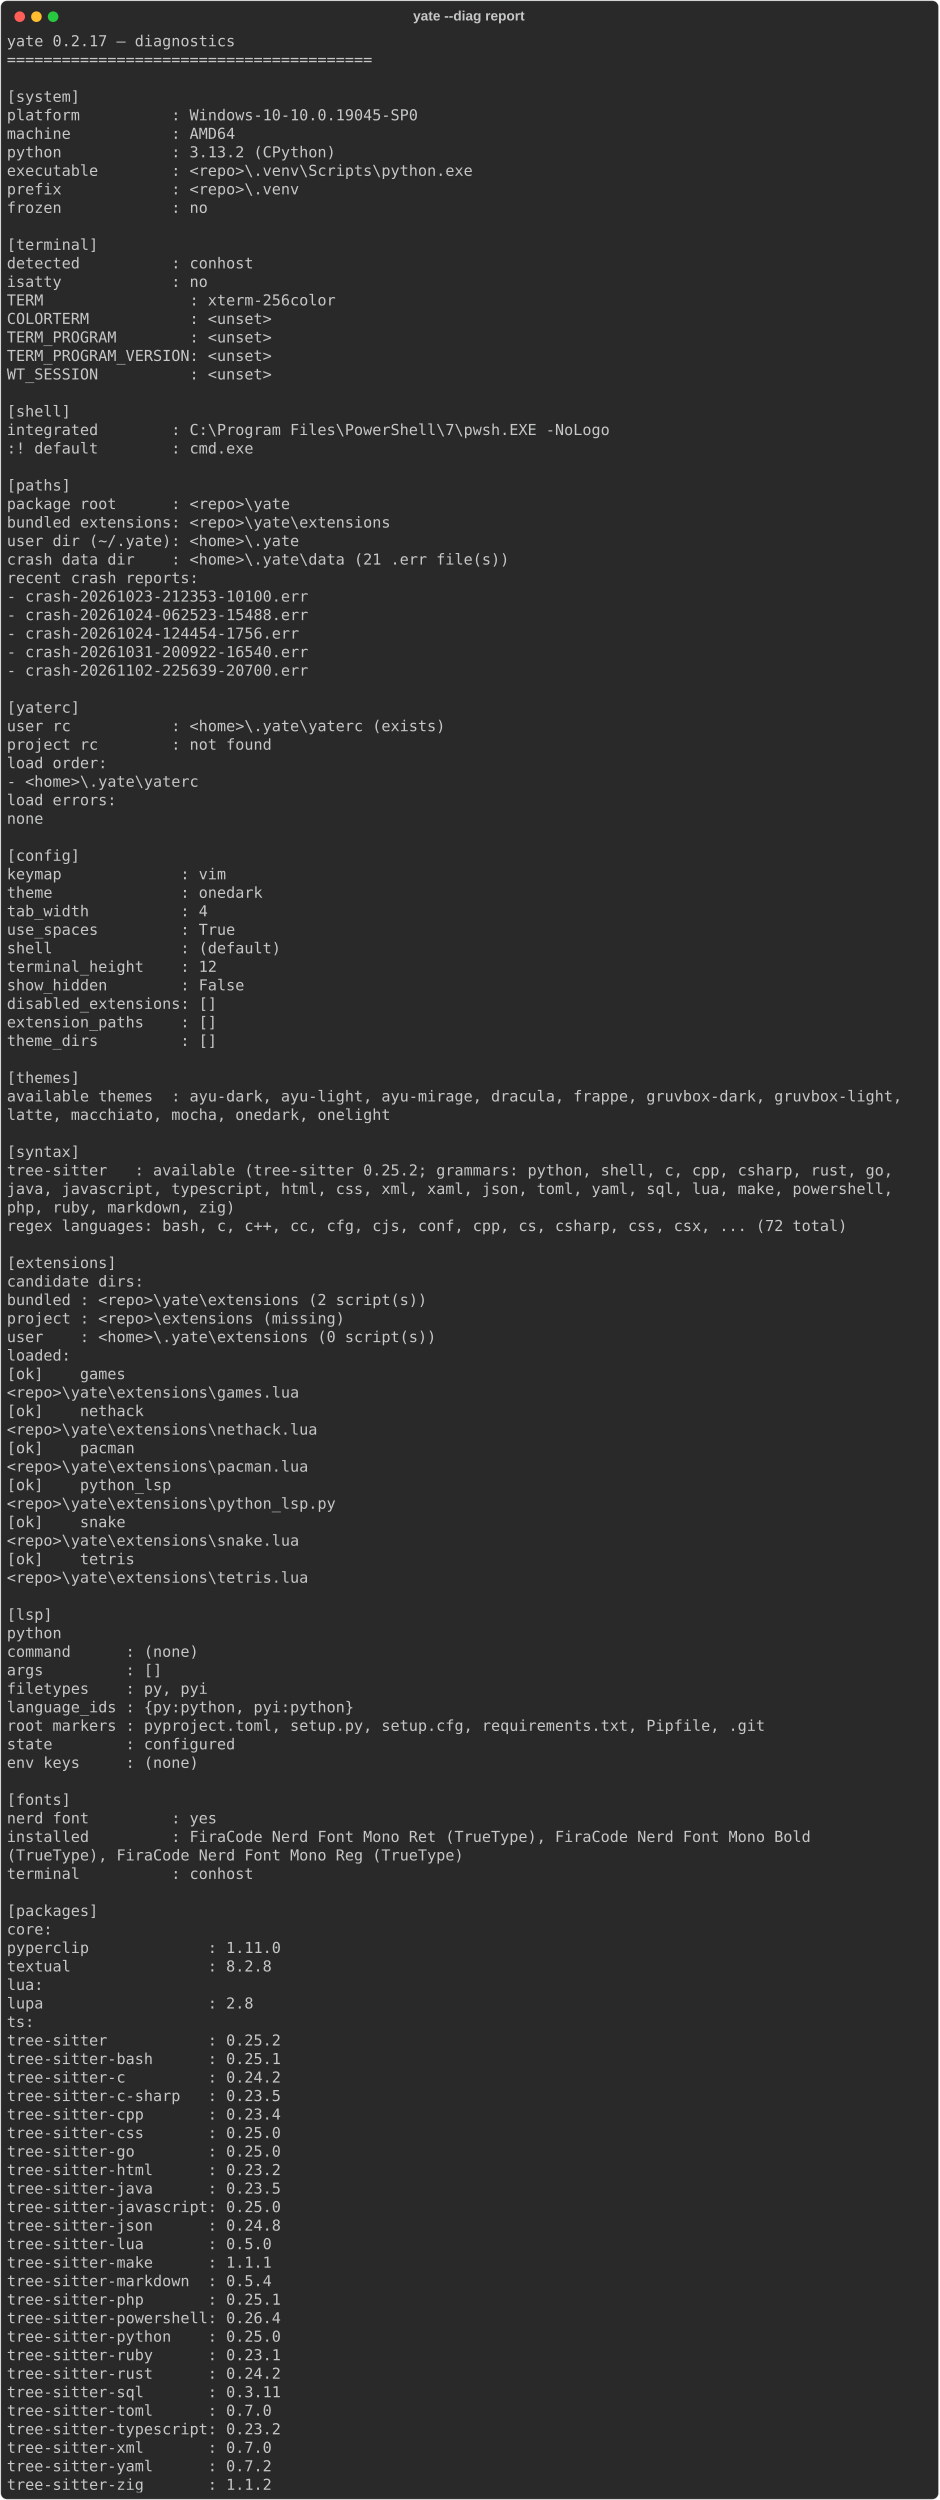
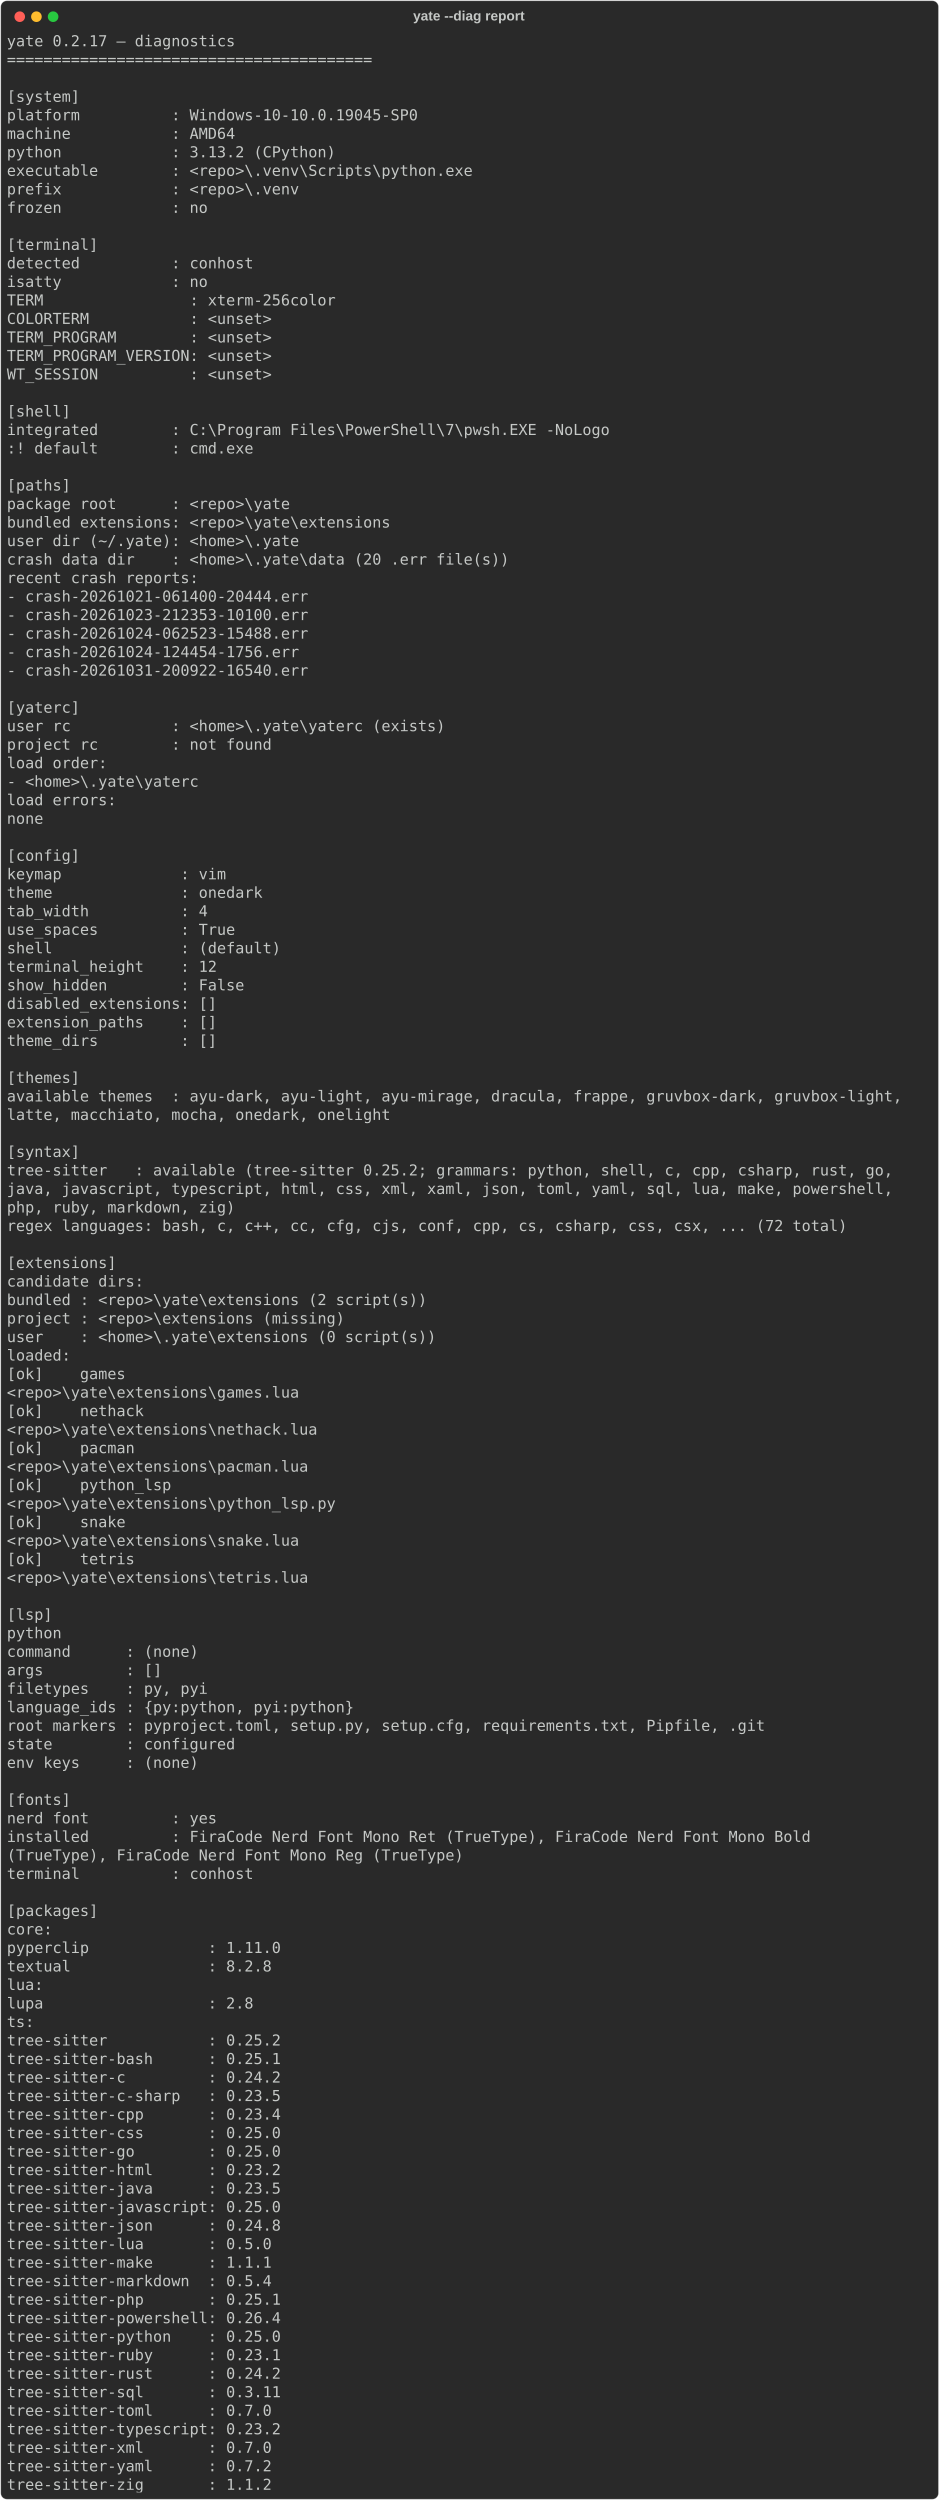
<svg xmlns="http://www.w3.org/2000/svg" class="rich-terminal" viewBox="0 0 1238 3295.2">
  <style>

    @font-face {
        font-family: "Fira Code";
        src: local("FiraCode-Regular"),
                url("https://cdnjs.cloudflare.com/ajax/libs/firacode/6.2.0/woff2/FiraCode-Regular.woff2") format("woff2"),
                url("https://cdnjs.cloudflare.com/ajax/libs/firacode/6.2.0/woff/FiraCode-Regular.woff") format("woff");
        font-style: normal;
        font-weight: 400;
    }
    @font-face {
        font-family: "Fira Code";
        src: local("FiraCode-Bold"),
                url("https://cdnjs.cloudflare.com/ajax/libs/firacode/6.2.0/woff2/FiraCode-Bold.woff2") format("woff2"),
                url("https://cdnjs.cloudflare.com/ajax/libs/firacode/6.2.0/woff/FiraCode-Bold.woff") format("woff");
        font-style: bold;
        font-weight: 700;
    }

    .terminal-0-matrix {
        font-family: Fira Code, monospace;
        font-size: 20px;
        line-height: 24.4px;
        font-variant-east-asian: full-width;
    }

    .terminal-0-title {
        font-size: 18px;
        font-weight: bold;
        font-family: arial;
    }

    .terminal-0-r1 { fill: #c5c8c6 }
    </style>
  <defs>
    <clipPath id="terminal-0-clip-terminal">
      <rect x="0" y="0" width="1219.0" height="3244.2" />
    </clipPath>
    <clipPath id="terminal-0-line-0">
      <rect x="0" y="1.5" width="1220" height="24.65" />
    </clipPath>
    <clipPath id="terminal-0-line-1">
      <rect x="0" y="25.9" width="1220" height="24.65" />
    </clipPath>
    <clipPath id="terminal-0-line-2">
      <rect x="0" y="50.3" width="1220" height="24.65" />
    </clipPath>
    <clipPath id="terminal-0-line-3">
      <rect x="0" y="74.7" width="1220" height="24.65" />
    </clipPath>
    <clipPath id="terminal-0-line-4">
      <rect x="0" y="99.1" width="1220" height="24.65" />
    </clipPath>
    <clipPath id="terminal-0-line-5">
      <rect x="0" y="123.5" width="1220" height="24.65" />
    </clipPath>
    <clipPath id="terminal-0-line-6">
      <rect x="0" y="147.9" width="1220" height="24.65" />
    </clipPath>
    <clipPath id="terminal-0-line-7">
      <rect x="0" y="172.3" width="1220" height="24.65" />
    </clipPath>
    <clipPath id="terminal-0-line-8">
      <rect x="0" y="196.7" width="1220" height="24.65" />
    </clipPath>
    <clipPath id="terminal-0-line-9">
      <rect x="0" y="221.1" width="1220" height="24.65" />
    </clipPath>
    <clipPath id="terminal-0-line-10">
      <rect x="0" y="245.5" width="1220" height="24.65" />
    </clipPath>
    <clipPath id="terminal-0-line-11">
      <rect x="0" y="269.9" width="1220" height="24.65" />
    </clipPath>
    <clipPath id="terminal-0-line-12">
      <rect x="0" y="294.3" width="1220" height="24.65" />
    </clipPath>
    <clipPath id="terminal-0-line-13">
      <rect x="0" y="318.7" width="1220" height="24.65" />
    </clipPath>
    <clipPath id="terminal-0-line-14">
      <rect x="0" y="343.1" width="1220" height="24.65" />
    </clipPath>
    <clipPath id="terminal-0-line-15">
      <rect x="0" y="367.5" width="1220" height="24.65" />
    </clipPath>
    <clipPath id="terminal-0-line-16">
      <rect x="0" y="391.9" width="1220" height="24.65" />
    </clipPath>
    <clipPath id="terminal-0-line-17">
      <rect x="0" y="416.3" width="1220" height="24.65" />
    </clipPath>
    <clipPath id="terminal-0-line-18">
      <rect x="0" y="440.7" width="1220" height="24.65" />
    </clipPath>
    <clipPath id="terminal-0-line-19">
      <rect x="0" y="465.1" width="1220" height="24.65" />
    </clipPath>
    <clipPath id="terminal-0-line-20">
      <rect x="0" y="489.5" width="1220" height="24.65" />
    </clipPath>
    <clipPath id="terminal-0-line-21">
      <rect x="0" y="513.9" width="1220" height="24.65" />
    </clipPath>
    <clipPath id="terminal-0-line-22">
      <rect x="0" y="538.3" width="1220" height="24.65" />
    </clipPath>
    <clipPath id="terminal-0-line-23">
      <rect x="0" y="562.7" width="1220" height="24.65" />
    </clipPath>
    <clipPath id="terminal-0-line-24">
      <rect x="0" y="587.1" width="1220" height="24.65" />
    </clipPath>
    <clipPath id="terminal-0-line-25">
      <rect x="0" y="611.5" width="1220" height="24.65" />
    </clipPath>
    <clipPath id="terminal-0-line-26">
      <rect x="0" y="635.9" width="1220" height="24.65" />
    </clipPath>
    <clipPath id="terminal-0-line-27">
      <rect x="0" y="660.3" width="1220" height="24.65" />
    </clipPath>
    <clipPath id="terminal-0-line-28">
      <rect x="0" y="684.7" width="1220" height="24.65" />
    </clipPath>
    <clipPath id="terminal-0-line-29">
      <rect x="0" y="709.1" width="1220" height="24.65" />
    </clipPath>
    <clipPath id="terminal-0-line-30">
      <rect x="0" y="733.5" width="1220" height="24.65" />
    </clipPath>
    <clipPath id="terminal-0-line-31">
      <rect x="0" y="757.9" width="1220" height="24.65" />
    </clipPath>
    <clipPath id="terminal-0-line-32">
      <rect x="0" y="782.3" width="1220" height="24.65" />
    </clipPath>
    <clipPath id="terminal-0-line-33">
      <rect x="0" y="806.7" width="1220" height="24.65" />
    </clipPath>
    <clipPath id="terminal-0-line-34">
      <rect x="0" y="831.1" width="1220" height="24.65" />
    </clipPath>
    <clipPath id="terminal-0-line-35">
      <rect x="0" y="855.5" width="1220" height="24.65" />
    </clipPath>
    <clipPath id="terminal-0-line-36">
      <rect x="0" y="879.9" width="1220" height="24.65" />
    </clipPath>
    <clipPath id="terminal-0-line-37">
      <rect x="0" y="904.3" width="1220" height="24.65" />
    </clipPath>
    <clipPath id="terminal-0-line-38">
      <rect x="0" y="928.7" width="1220" height="24.65" />
    </clipPath>
    <clipPath id="terminal-0-line-39">
      <rect x="0" y="953.1" width="1220" height="24.65" />
    </clipPath>
    <clipPath id="terminal-0-line-40">
      <rect x="0" y="977.5" width="1220" height="24.65" />
    </clipPath>
    <clipPath id="terminal-0-line-41">
      <rect x="0" y="1001.9" width="1220" height="24.65" />
    </clipPath>
    <clipPath id="terminal-0-line-42">
      <rect x="0" y="1026.3" width="1220" height="24.65" />
    </clipPath>
    <clipPath id="terminal-0-line-43">
      <rect x="0" y="1050.7" width="1220" height="24.65" />
    </clipPath>
    <clipPath id="terminal-0-line-44">
      <rect x="0" y="1075.1" width="1220" height="24.65" />
    </clipPath>
    <clipPath id="terminal-0-line-45">
      <rect x="0" y="1099.5" width="1220" height="24.65" />
    </clipPath>
    <clipPath id="terminal-0-line-46">
      <rect x="0" y="1123.9" width="1220" height="24.65" />
    </clipPath>
    <clipPath id="terminal-0-line-47">
      <rect x="0" y="1148.3" width="1220" height="24.65" />
    </clipPath>
    <clipPath id="terminal-0-line-48">
      <rect x="0" y="1172.7" width="1220" height="24.65" />
    </clipPath>
    <clipPath id="terminal-0-line-49">
      <rect x="0" y="1197.1" width="1220" height="24.65" />
    </clipPath>
    <clipPath id="terminal-0-line-50">
      <rect x="0" y="1221.5" width="1220" height="24.65" />
    </clipPath>
    <clipPath id="terminal-0-line-51">
      <rect x="0" y="1245.9" width="1220" height="24.65" />
    </clipPath>
    <clipPath id="terminal-0-line-52">
      <rect x="0" y="1270.3" width="1220" height="24.65" />
    </clipPath>
    <clipPath id="terminal-0-line-53">
      <rect x="0" y="1294.7" width="1220" height="24.65" />
    </clipPath>
    <clipPath id="terminal-0-line-54">
      <rect x="0" y="1319.1" width="1220" height="24.65" />
    </clipPath>
    <clipPath id="terminal-0-line-55">
      <rect x="0" y="1343.5" width="1220" height="24.65" />
    </clipPath>
    <clipPath id="terminal-0-line-56">
      <rect x="0" y="1367.9" width="1220" height="24.65" />
    </clipPath>
    <clipPath id="terminal-0-line-57">
      <rect x="0" y="1392.3" width="1220" height="24.65" />
    </clipPath>
    <clipPath id="terminal-0-line-58">
      <rect x="0" y="1416.7" width="1220" height="24.65" />
    </clipPath>
    <clipPath id="terminal-0-line-59">
      <rect x="0" y="1441.1" width="1220" height="24.65" />
    </clipPath>
    <clipPath id="terminal-0-line-60">
      <rect x="0" y="1465.5" width="1220" height="24.65" />
    </clipPath>
    <clipPath id="terminal-0-line-61">
      <rect x="0" y="1489.9" width="1220" height="24.65" />
    </clipPath>
    <clipPath id="terminal-0-line-62">
      <rect x="0" y="1514.3" width="1220" height="24.65" />
    </clipPath>
    <clipPath id="terminal-0-line-63">
      <rect x="0" y="1538.7" width="1220" height="24.65" />
    </clipPath>
    <clipPath id="terminal-0-line-64">
      <rect x="0" y="1563.1" width="1220" height="24.65" />
    </clipPath>
    <clipPath id="terminal-0-line-65">
      <rect x="0" y="1587.5" width="1220" height="24.65" />
    </clipPath>
    <clipPath id="terminal-0-line-66">
      <rect x="0" y="1611.9" width="1220" height="24.65" />
    </clipPath>
    <clipPath id="terminal-0-line-67">
      <rect x="0" y="1636.3" width="1220" height="24.65" />
    </clipPath>
    <clipPath id="terminal-0-line-68">
      <rect x="0" y="1660.7" width="1220" height="24.65" />
    </clipPath>
    <clipPath id="terminal-0-line-69">
      <rect x="0" y="1685.1" width="1220" height="24.65" />
    </clipPath>
    <clipPath id="terminal-0-line-70">
      <rect x="0" y="1709.5" width="1220" height="24.65" />
    </clipPath>
    <clipPath id="terminal-0-line-71">
      <rect x="0" y="1733.9" width="1220" height="24.65" />
    </clipPath>
    <clipPath id="terminal-0-line-72">
      <rect x="0" y="1758.3" width="1220" height="24.65" />
    </clipPath>
    <clipPath id="terminal-0-line-73">
      <rect x="0" y="1782.7" width="1220" height="24.65" />
    </clipPath>
    <clipPath id="terminal-0-line-74">
      <rect x="0" y="1807.1" width="1220" height="24.65" />
    </clipPath>
    <clipPath id="terminal-0-line-75">
      <rect x="0" y="1831.5" width="1220" height="24.65" />
    </clipPath>
    <clipPath id="terminal-0-line-76">
      <rect x="0" y="1855.9" width="1220" height="24.65" />
    </clipPath>
    <clipPath id="terminal-0-line-77">
      <rect x="0" y="1880.3" width="1220" height="24.65" />
    </clipPath>
    <clipPath id="terminal-0-line-78">
      <rect x="0" y="1904.7" width="1220" height="24.65" />
    </clipPath>
    <clipPath id="terminal-0-line-79">
      <rect x="0" y="1929.1" width="1220" height="24.65" />
    </clipPath>
    <clipPath id="terminal-0-line-80">
      <rect x="0" y="1953.5" width="1220" height="24.65" />
    </clipPath>
    <clipPath id="terminal-0-line-81">
      <rect x="0" y="1977.9" width="1220" height="24.65" />
    </clipPath>
    <clipPath id="terminal-0-line-82">
      <rect x="0" y="2002.3" width="1220" height="24.65" />
    </clipPath>
    <clipPath id="terminal-0-line-83">
      <rect x="0" y="2026.7" width="1220" height="24.65" />
    </clipPath>
    <clipPath id="terminal-0-line-84">
      <rect x="0" y="2051.1" width="1220" height="24.65" />
    </clipPath>
    <clipPath id="terminal-0-line-85">
      <rect x="0" y="2075.5" width="1220" height="24.65" />
    </clipPath>
    <clipPath id="terminal-0-line-86">
      <rect x="0" y="2099.9" width="1220" height="24.65" />
    </clipPath>
    <clipPath id="terminal-0-line-87">
      <rect x="0" y="2124.3" width="1220" height="24.65" />
    </clipPath>
    <clipPath id="terminal-0-line-88">
      <rect x="0" y="2148.7" width="1220" height="24.65" />
    </clipPath>
    <clipPath id="terminal-0-line-89">
      <rect x="0" y="2173.1" width="1220" height="24.65" />
    </clipPath>
    <clipPath id="terminal-0-line-90">
      <rect x="0" y="2197.5" width="1220" height="24.65" />
    </clipPath>
    <clipPath id="terminal-0-line-91">
      <rect x="0" y="2221.9" width="1220" height="24.65" />
    </clipPath>
    <clipPath id="terminal-0-line-92">
      <rect x="0" y="2246.3" width="1220" height="24.65" />
    </clipPath>
    <clipPath id="terminal-0-line-93">
      <rect x="0" y="2270.7" width="1220" height="24.65" />
    </clipPath>
    <clipPath id="terminal-0-line-94">
      <rect x="0" y="2295.1" width="1220" height="24.65" />
    </clipPath>
    <clipPath id="terminal-0-line-95">
      <rect x="0" y="2319.5" width="1220" height="24.65" />
    </clipPath>
    <clipPath id="terminal-0-line-96">
      <rect x="0" y="2343.9" width="1220" height="24.65" />
    </clipPath>
    <clipPath id="terminal-0-line-97">
      <rect x="0" y="2368.3" width="1220" height="24.65" />
    </clipPath>
    <clipPath id="terminal-0-line-98">
      <rect x="0" y="2392.7" width="1220" height="24.65" />
    </clipPath>
    <clipPath id="terminal-0-line-99">
      <rect x="0" y="2417.1" width="1220" height="24.65" />
    </clipPath>
    <clipPath id="terminal-0-line-100">
      <rect x="0" y="2441.5" width="1220" height="24.65" />
    </clipPath>
    <clipPath id="terminal-0-line-101">
      <rect x="0" y="2465.9" width="1220" height="24.65" />
    </clipPath>
    <clipPath id="terminal-0-line-102">
      <rect x="0" y="2490.3" width="1220" height="24.65" />
    </clipPath>
    <clipPath id="terminal-0-line-103">
      <rect x="0" y="2514.7" width="1220" height="24.65" />
    </clipPath>
    <clipPath id="terminal-0-line-104">
      <rect x="0" y="2539.1" width="1220" height="24.65" />
    </clipPath>
    <clipPath id="terminal-0-line-105">
      <rect x="0" y="2563.5" width="1220" height="24.65" />
    </clipPath>
    <clipPath id="terminal-0-line-106">
      <rect x="0" y="2587.9" width="1220" height="24.65" />
    </clipPath>
    <clipPath id="terminal-0-line-107">
      <rect x="0" y="2612.3" width="1220" height="24.65" />
    </clipPath>
    <clipPath id="terminal-0-line-108">
      <rect x="0" y="2636.7" width="1220" height="24.65" />
    </clipPath>
    <clipPath id="terminal-0-line-109">
      <rect x="0" y="2661.1" width="1220" height="24.65" />
    </clipPath>
    <clipPath id="terminal-0-line-110">
      <rect x="0" y="2685.5" width="1220" height="24.65" />
    </clipPath>
    <clipPath id="terminal-0-line-111">
      <rect x="0" y="2709.9" width="1220" height="24.65" />
    </clipPath>
    <clipPath id="terminal-0-line-112">
      <rect x="0" y="2734.3" width="1220" height="24.65" />
    </clipPath>
    <clipPath id="terminal-0-line-113">
      <rect x="0" y="2758.7" width="1220" height="24.65" />
    </clipPath>
    <clipPath id="terminal-0-line-114">
      <rect x="0" y="2783.1" width="1220" height="24.65" />
    </clipPath>
    <clipPath id="terminal-0-line-115">
      <rect x="0" y="2807.5" width="1220" height="24.65" />
    </clipPath>
    <clipPath id="terminal-0-line-116">
      <rect x="0" y="2831.9" width="1220" height="24.65" />
    </clipPath>
    <clipPath id="terminal-0-line-117">
      <rect x="0" y="2856.3" width="1220" height="24.65" />
    </clipPath>
    <clipPath id="terminal-0-line-118">
      <rect x="0" y="2880.7" width="1220" height="24.65" />
    </clipPath>
    <clipPath id="terminal-0-line-119">
      <rect x="0" y="2905.1" width="1220" height="24.65" />
    </clipPath>
    <clipPath id="terminal-0-line-120">
      <rect x="0" y="2929.5" width="1220" height="24.65" />
    </clipPath>
    <clipPath id="terminal-0-line-121">
      <rect x="0" y="2953.9" width="1220" height="24.65" />
    </clipPath>
    <clipPath id="terminal-0-line-122">
      <rect x="0" y="2978.3" width="1220" height="24.65" />
    </clipPath>
    <clipPath id="terminal-0-line-123">
      <rect x="0" y="3002.7" width="1220" height="24.65" />
    </clipPath>
    <clipPath id="terminal-0-line-124">
      <rect x="0" y="3027.1" width="1220" height="24.65" />
    </clipPath>
    <clipPath id="terminal-0-line-125">
      <rect x="0" y="3051.5" width="1220" height="24.65" />
    </clipPath>
    <clipPath id="terminal-0-line-126">
      <rect x="0" y="3075.9" width="1220" height="24.65" />
    </clipPath>
    <clipPath id="terminal-0-line-127">
      <rect x="0" y="3100.3" width="1220" height="24.65" />
    </clipPath>
    <clipPath id="terminal-0-line-128">
      <rect x="0" y="3124.7" width="1220" height="24.65" />
    </clipPath>
    <clipPath id="terminal-0-line-129">
      <rect x="0" y="3149.1" width="1220" height="24.65" />
    </clipPath>
    <clipPath id="terminal-0-line-130">
      <rect x="0" y="3173.5" width="1220" height="24.65" />
    </clipPath>
    <clipPath id="terminal-0-line-131">
      <rect x="0" y="3197.9" width="1220" height="24.65" />
    </clipPath>
  </defs>
  <rect fill="#292929" stroke="rgba(255,255,255,0.35)" stroke-width="1" x="1" y="1" width="1236" height="3293.2" rx="8" />
  <text class="terminal-0-title" fill="#c5c8c6" text-anchor="middle" x="618" y="27">yate --diag report</text>
  <g transform="translate(26,22)">
    <circle cx="0" cy="0" r="7" fill="#ff5f57" />
    <circle cx="22" cy="0" r="7" fill="#febc2e" />
    <circle cx="44" cy="0" r="7" fill="#28c840" />
  </g>
  <g transform="translate(9, 41)" clip-path="url(#terminal-0-clip-terminal)">
    <g class="terminal-0-matrix">
      <text class="terminal-0-r1" x="0" y="20" textLength="305" clip-path="url(#terminal-0-line-0)">yate 0.2.17 — diagnostics</text>
      <text class="terminal-0-r1" x="1220" y="20" textLength="12.2" clip-path="url(#terminal-0-line-0)">
</text>
      <text class="terminal-0-r1" x="0" y="44.4" textLength="488" clip-path="url(#terminal-0-line-1)">========================================</text>
      <text class="terminal-0-r1" x="1220" y="44.4" textLength="12.2" clip-path="url(#terminal-0-line-1)">
</text>
      <text class="terminal-0-r1" x="1220" y="68.8" textLength="12.2" clip-path="url(#terminal-0-line-2)">
</text>
      <text class="terminal-0-r1" x="0" y="93.2" textLength="97.6" clip-path="url(#terminal-0-line-3)">[system]</text>
      <text class="terminal-0-r1" x="1220" y="93.2" textLength="12.2" clip-path="url(#terminal-0-line-3)">
</text>
      <text class="terminal-0-r1" x="0" y="117.6" textLength="573.4" clip-path="url(#terminal-0-line-4)">  platform          : Windows-10-10.0.19045-SP0</text>
      <text class="terminal-0-r1" x="1220" y="117.6" textLength="12.2" clip-path="url(#terminal-0-line-4)">
</text>
      <text class="terminal-0-r1" x="0" y="142" textLength="329.4" clip-path="url(#terminal-0-line-5)">  machine           : AMD64</text>
      <text class="terminal-0-r1" x="1220" y="142" textLength="12.2" clip-path="url(#terminal-0-line-5)">
</text>
      <text class="terminal-0-r1" x="0" y="166.4" textLength="463.6" clip-path="url(#terminal-0-line-6)">  python            : 3.13.2 (CPython)</text>
      <text class="terminal-0-r1" x="1220" y="166.4" textLength="12.2" clip-path="url(#terminal-0-line-6)">
</text>
      <text class="terminal-0-r1" x="0" y="190.8" textLength="646.6" clip-path="url(#terminal-0-line-7)">  executable        : &lt;repo&gt;\.venv\Scripts\python.exe</text>
      <text class="terminal-0-r1" x="1220" y="190.8" textLength="12.2" clip-path="url(#terminal-0-line-7)">
</text>
      <text class="terminal-0-r1" x="0" y="215.2" textLength="414.8" clip-path="url(#terminal-0-line-8)">  prefix            : &lt;repo&gt;\.venv</text>
      <text class="terminal-0-r1" x="1220" y="215.2" textLength="12.2" clip-path="url(#terminal-0-line-8)">
</text>
      <text class="terminal-0-r1" x="0" y="239.6" textLength="292.8" clip-path="url(#terminal-0-line-9)">  frozen            : no</text>
      <text class="terminal-0-r1" x="1220" y="239.6" textLength="12.2" clip-path="url(#terminal-0-line-9)">
</text>
      <text class="terminal-0-r1" x="1220" y="264" textLength="12.2" clip-path="url(#terminal-0-line-10)">
</text>
      <text class="terminal-0-r1" x="0" y="288.4" textLength="122" clip-path="url(#terminal-0-line-11)">[terminal]</text>
      <text class="terminal-0-r1" x="1220" y="288.4" textLength="12.2" clip-path="url(#terminal-0-line-11)">
</text>
      <text class="terminal-0-r1" x="0" y="312.8" textLength="353.8" clip-path="url(#terminal-0-line-12)">  detected          : conhost</text>
      <text class="terminal-0-r1" x="1220" y="312.8" textLength="12.2" clip-path="url(#terminal-0-line-12)">
</text>
      <text class="terminal-0-r1" x="0" y="337.2" textLength="292.8" clip-path="url(#terminal-0-line-13)">  isatty            : no</text>
      <text class="terminal-0-r1" x="1220" y="337.2" textLength="12.2" clip-path="url(#terminal-0-line-13)">
</text>
      <text class="terminal-0-r1" x="0" y="361.6" textLength="463.6" clip-path="url(#terminal-0-line-14)">  TERM                : xterm-256color</text>
      <text class="terminal-0-r1" x="1220" y="361.6" textLength="12.2" clip-path="url(#terminal-0-line-14)">
</text>
      <text class="terminal-0-r1" x="0" y="386" textLength="378.2" clip-path="url(#terminal-0-line-15)">  COLORTERM           : &lt;unset&gt;</text>
      <text class="terminal-0-r1" x="1220" y="386" textLength="12.2" clip-path="url(#terminal-0-line-15)">
</text>
      <text class="terminal-0-r1" x="0" y="410.4" textLength="378.2" clip-path="url(#terminal-0-line-16)">  TERM_PROGRAM        : &lt;unset&gt;</text>
      <text class="terminal-0-r1" x="1220" y="410.4" textLength="12.2" clip-path="url(#terminal-0-line-16)">
</text>
      <text class="terminal-0-r1" x="0" y="434.8" textLength="378.2" clip-path="url(#terminal-0-line-17)">  TERM_PROGRAM_VERSION: &lt;unset&gt;</text>
      <text class="terminal-0-r1" x="1220" y="434.8" textLength="12.2" clip-path="url(#terminal-0-line-17)">
</text>
      <text class="terminal-0-r1" x="0" y="459.2" textLength="378.2" clip-path="url(#terminal-0-line-18)">  WT_SESSION          : &lt;unset&gt;</text>
      <text class="terminal-0-r1" x="1220" y="459.2" textLength="12.2" clip-path="url(#terminal-0-line-18)">
</text>
      <text class="terminal-0-r1" x="1220" y="483.6" textLength="12.2" clip-path="url(#terminal-0-line-19)">
</text>
      <text class="terminal-0-r1" x="0" y="508" textLength="85.4" clip-path="url(#terminal-0-line-20)">[shell]</text>
      <text class="terminal-0-r1" x="1220" y="508" textLength="12.2" clip-path="url(#terminal-0-line-20)">
</text>
      <text class="terminal-0-r1" x="0" y="532.4" textLength="829.6" clip-path="url(#terminal-0-line-21)">  integrated        : C:\Program Files\PowerShell\7\pwsh.EXE -NoLogo</text>
      <text class="terminal-0-r1" x="1220" y="532.4" textLength="12.2" clip-path="url(#terminal-0-line-21)">
</text>
      <text class="terminal-0-r1" x="0" y="556.8" textLength="353.8" clip-path="url(#terminal-0-line-22)">  :! default        : cmd.exe</text>
      <text class="terminal-0-r1" x="1220" y="556.8" textLength="12.2" clip-path="url(#terminal-0-line-22)">
</text>
      <text class="terminal-0-r1" x="1220" y="581.2" textLength="12.2" clip-path="url(#terminal-0-line-23)">
</text>
      <text class="terminal-0-r1" x="0" y="605.6" textLength="85.4" clip-path="url(#terminal-0-line-24)">[paths]</text>
      <text class="terminal-0-r1" x="1220" y="605.6" textLength="12.2" clip-path="url(#terminal-0-line-24)">
</text>
      <text class="terminal-0-r1" x="0" y="630" textLength="402.6" clip-path="url(#terminal-0-line-25)">  package root      : &lt;repo&gt;\yate</text>
      <text class="terminal-0-r1" x="1220" y="630" textLength="12.2" clip-path="url(#terminal-0-line-25)">
</text>
      <text class="terminal-0-r1" x="0" y="654.4" textLength="536.8" clip-path="url(#terminal-0-line-26)">  bundled extensions: &lt;repo&gt;\yate\extensions</text>
      <text class="terminal-0-r1" x="1220" y="654.4" textLength="12.2" clip-path="url(#terminal-0-line-26)">
</text>
      <text class="terminal-0-r1" x="0" y="678.8" textLength="414.8" clip-path="url(#terminal-0-line-27)">  user dir (~/.yate): &lt;home&gt;\.yate</text>
      <text class="terminal-0-r1" x="1220" y="678.8" textLength="12.2" clip-path="url(#terminal-0-line-27)">
</text>
-       <text class="terminal-0-r1" x="0" y="703.2" textLength="695.4" clip-path="url(#terminal-0-line-28)">  crash data dir    : &lt;home&gt;\.yate\data (21 .err file(s))</text>
+       <text class="terminal-0-r1" x="0" y="703.2" textLength="695.4" clip-path="url(#terminal-0-line-28)">  crash data dir    : &lt;home&gt;\.yate\data (20 .err file(s))</text>
      <text class="terminal-0-r1" x="1220" y="703.2" textLength="12.2" clip-path="url(#terminal-0-line-28)">
</text>
      <text class="terminal-0-r1" x="0" y="727.6" textLength="280.6" clip-path="url(#terminal-0-line-29)">  recent crash reports:</text>
      <text class="terminal-0-r1" x="1220" y="727.6" textLength="12.2" clip-path="url(#terminal-0-line-29)">
</text>
-       <text class="terminal-0-r1" x="0" y="752" textLength="451.4" clip-path="url(#terminal-0-line-30)">    - crash-20261023-212353-10100.err</text>
+       <text class="terminal-0-r1" x="0" y="752" textLength="451.4" clip-path="url(#terminal-0-line-30)">    - crash-20261021-061400-20444.err</text>
      <text class="terminal-0-r1" x="1220" y="752" textLength="12.2" clip-path="url(#terminal-0-line-30)">
</text>
-       <text class="terminal-0-r1" x="0" y="776.4" textLength="451.4" clip-path="url(#terminal-0-line-31)">    - crash-20261024-062523-15488.err</text>
+       <text class="terminal-0-r1" x="0" y="776.4" textLength="451.4" clip-path="url(#terminal-0-line-31)">    - crash-20261023-212353-10100.err</text>
      <text class="terminal-0-r1" x="1220" y="776.4" textLength="12.2" clip-path="url(#terminal-0-line-31)">
</text>
-       <text class="terminal-0-r1" x="0" y="800.8" textLength="439.2" clip-path="url(#terminal-0-line-32)">    - crash-20261024-124454-1756.err</text>
+       <text class="terminal-0-r1" x="0" y="800.8" textLength="451.4" clip-path="url(#terminal-0-line-32)">    - crash-20261024-062523-15488.err</text>
      <text class="terminal-0-r1" x="1220" y="800.8" textLength="12.2" clip-path="url(#terminal-0-line-32)">
</text>
-       <text class="terminal-0-r1" x="0" y="825.2" textLength="451.4" clip-path="url(#terminal-0-line-33)">    - crash-20261031-200922-16540.err</text>
+       <text class="terminal-0-r1" x="0" y="825.2" textLength="439.2" clip-path="url(#terminal-0-line-33)">    - crash-20261024-124454-1756.err</text>
      <text class="terminal-0-r1" x="1220" y="825.2" textLength="12.2" clip-path="url(#terminal-0-line-33)">
</text>
-       <text class="terminal-0-r1" x="0" y="849.6" textLength="451.4" clip-path="url(#terminal-0-line-34)">    - crash-20261102-225639-20700.err</text>
+       <text class="terminal-0-r1" x="0" y="849.6" textLength="451.4" clip-path="url(#terminal-0-line-34)">    - crash-20261031-200922-16540.err</text>
      <text class="terminal-0-r1" x="1220" y="849.6" textLength="12.2" clip-path="url(#terminal-0-line-34)">
</text>
      <text class="terminal-0-r1" x="1220" y="874" textLength="12.2" clip-path="url(#terminal-0-line-35)">
</text>
      <text class="terminal-0-r1" x="0" y="898.4" textLength="97.6" clip-path="url(#terminal-0-line-36)">[yaterc]</text>
      <text class="terminal-0-r1" x="1220" y="898.4" textLength="12.2" clip-path="url(#terminal-0-line-36)">
</text>
      <text class="terminal-0-r1" x="0" y="922.8" textLength="610" clip-path="url(#terminal-0-line-37)">  user rc           : &lt;home&gt;\.yate\yaterc (exists)</text>
      <text class="terminal-0-r1" x="1220" y="922.8" textLength="12.2" clip-path="url(#terminal-0-line-37)">
</text>
      <text class="terminal-0-r1" x="0" y="947.2" textLength="378.2" clip-path="url(#terminal-0-line-38)">  project rc        : not found</text>
      <text class="terminal-0-r1" x="1220" y="947.2" textLength="12.2" clip-path="url(#terminal-0-line-38)">
</text>
      <text class="terminal-0-r1" x="0" y="971.6" textLength="158.6" clip-path="url(#terminal-0-line-39)">  load order:</text>
      <text class="terminal-0-r1" x="1220" y="971.6" textLength="12.2" clip-path="url(#terminal-0-line-39)">
</text>
      <text class="terminal-0-r1" x="0" y="996" textLength="305" clip-path="url(#terminal-0-line-40)">    - &lt;home&gt;\.yate\yaterc</text>
      <text class="terminal-0-r1" x="1220" y="996" textLength="12.2" clip-path="url(#terminal-0-line-40)">
</text>
      <text class="terminal-0-r1" x="0" y="1020.4" textLength="170.8" clip-path="url(#terminal-0-line-41)">  load errors:</text>
      <text class="terminal-0-r1" x="1220" y="1020.4" textLength="12.2" clip-path="url(#terminal-0-line-41)">
</text>
      <text class="terminal-0-r1" x="0" y="1044.8" textLength="97.6" clip-path="url(#terminal-0-line-42)">    none</text>
      <text class="terminal-0-r1" x="1220" y="1044.8" textLength="12.2" clip-path="url(#terminal-0-line-42)">
</text>
      <text class="terminal-0-r1" x="1220" y="1069.2" textLength="12.2" clip-path="url(#terminal-0-line-43)">
</text>
      <text class="terminal-0-r1" x="0" y="1093.6" textLength="97.6" clip-path="url(#terminal-0-line-44)">[config]</text>
      <text class="terminal-0-r1" x="1220" y="1093.6" textLength="12.2" clip-path="url(#terminal-0-line-44)">
</text>
      <text class="terminal-0-r1" x="0" y="1118" textLength="317.2" clip-path="url(#terminal-0-line-45)">  keymap             : vim</text>
      <text class="terminal-0-r1" x="1220" y="1118" textLength="12.2" clip-path="url(#terminal-0-line-45)">
</text>
      <text class="terminal-0-r1" x="0" y="1142.4" textLength="366" clip-path="url(#terminal-0-line-46)">  theme              : onedark</text>
      <text class="terminal-0-r1" x="1220" y="1142.4" textLength="12.2" clip-path="url(#terminal-0-line-46)">
</text>
      <text class="terminal-0-r1" x="0" y="1166.8" textLength="292.8" clip-path="url(#terminal-0-line-47)">  tab_width          : 4</text>
      <text class="terminal-0-r1" x="1220" y="1166.8" textLength="12.2" clip-path="url(#terminal-0-line-47)">
</text>
      <text class="terminal-0-r1" x="0" y="1191.2" textLength="329.4" clip-path="url(#terminal-0-line-48)">  use_spaces         : True</text>
      <text class="terminal-0-r1" x="1220" y="1191.2" textLength="12.2" clip-path="url(#terminal-0-line-48)">
</text>
      <text class="terminal-0-r1" x="0" y="1215.6" textLength="390.4" clip-path="url(#terminal-0-line-49)">  shell              : (default)</text>
      <text class="terminal-0-r1" x="1220" y="1215.6" textLength="12.2" clip-path="url(#terminal-0-line-49)">
</text>
      <text class="terminal-0-r1" x="0" y="1240" textLength="305" clip-path="url(#terminal-0-line-50)">  terminal_height    : 12</text>
      <text class="terminal-0-r1" x="1220" y="1240" textLength="12.2" clip-path="url(#terminal-0-line-50)">
</text>
      <text class="terminal-0-r1" x="0" y="1264.4" textLength="341.6" clip-path="url(#terminal-0-line-51)">  show_hidden        : False</text>
      <text class="terminal-0-r1" x="1220" y="1264.4" textLength="12.2" clip-path="url(#terminal-0-line-51)">
</text>
      <text class="terminal-0-r1" x="0" y="1288.8" textLength="305" clip-path="url(#terminal-0-line-52)">  disabled_extensions: []</text>
      <text class="terminal-0-r1" x="1220" y="1288.8" textLength="12.2" clip-path="url(#terminal-0-line-52)">
</text>
      <text class="terminal-0-r1" x="0" y="1313.2" textLength="305" clip-path="url(#terminal-0-line-53)">  extension_paths    : []</text>
      <text class="terminal-0-r1" x="1220" y="1313.2" textLength="12.2" clip-path="url(#terminal-0-line-53)">
</text>
      <text class="terminal-0-r1" x="0" y="1337.6" textLength="305" clip-path="url(#terminal-0-line-54)">  theme_dirs         : []</text>
      <text class="terminal-0-r1" x="1220" y="1337.6" textLength="12.2" clip-path="url(#terminal-0-line-54)">
</text>
      <text class="terminal-0-r1" x="1220" y="1362" textLength="12.2" clip-path="url(#terminal-0-line-55)">
</text>
      <text class="terminal-0-r1" x="0" y="1386.4" textLength="97.6" clip-path="url(#terminal-0-line-56)">[themes]</text>
      <text class="terminal-0-r1" x="1220" y="1386.4" textLength="12.2" clip-path="url(#terminal-0-line-56)">
</text>
      <text class="terminal-0-r1" x="0" y="1410.8" textLength="1220" clip-path="url(#terminal-0-line-57)">  available themes  : ayu-dark, ayu-light, ayu-mirage, dracula, frappe, gruvbox-dark, gruvbox-light,</text>
      <text class="terminal-0-r1" x="1220" y="1410.8" textLength="12.2" clip-path="url(#terminal-0-line-57)">
</text>
      <text class="terminal-0-r1" x="0" y="1435.2" textLength="512.4" clip-path="url(#terminal-0-line-58)">latte, macchiato, mocha, onedark, onelight</text>
      <text class="terminal-0-r1" x="1220" y="1435.2" textLength="12.2" clip-path="url(#terminal-0-line-58)">
</text>
      <text class="terminal-0-r1" x="1220" y="1459.6" textLength="12.2" clip-path="url(#terminal-0-line-59)">
</text>
      <text class="terminal-0-r1" x="0" y="1484" textLength="97.6" clip-path="url(#terminal-0-line-60)">[syntax]</text>
      <text class="terminal-0-r1" x="1220" y="1484" textLength="12.2" clip-path="url(#terminal-0-line-60)">
</text>
      <text class="terminal-0-r1" x="0" y="1508.4" textLength="1220" clip-path="url(#terminal-0-line-61)">  tree-sitter   : available (tree-sitter 0.25.2; grammars: python, shell, c, cpp, csharp, rust, go, </text>
      <text class="terminal-0-r1" x="1220" y="1508.4" textLength="12.2" clip-path="url(#terminal-0-line-61)">
</text>
      <text class="terminal-0-r1" x="0" y="1532.8" textLength="1195.6" clip-path="url(#terminal-0-line-62)">java, javascript, typescript, html, css, xml, xaml, json, toml, yaml, sql, lua, make, powershell, </text>
      <text class="terminal-0-r1" x="1220" y="1532.8" textLength="12.2" clip-path="url(#terminal-0-line-62)">
</text>
      <text class="terminal-0-r1" x="0" y="1557.2" textLength="305" clip-path="url(#terminal-0-line-63)">php, ruby, markdown, zig)</text>
      <text class="terminal-0-r1" x="1220" y="1557.2" textLength="12.2" clip-path="url(#terminal-0-line-63)">
</text>
      <text class="terminal-0-r1" x="0" y="1581.6" textLength="1146.8" clip-path="url(#terminal-0-line-64)">  regex languages: bash, c, c++, cc, cfg, cjs, conf, cpp, cs, csharp, css, csx, ... (72 total)</text>
      <text class="terminal-0-r1" x="1220" y="1581.6" textLength="12.2" clip-path="url(#terminal-0-line-64)">
</text>
      <text class="terminal-0-r1" x="1220" y="1606" textLength="12.2" clip-path="url(#terminal-0-line-65)">
</text>
      <text class="terminal-0-r1" x="0" y="1630.4" textLength="146.4" clip-path="url(#terminal-0-line-66)">[extensions]</text>
      <text class="terminal-0-r1" x="1220" y="1630.4" textLength="12.2" clip-path="url(#terminal-0-line-66)">
</text>
      <text class="terminal-0-r1" x="0" y="1654.8" textLength="207.4" clip-path="url(#terminal-0-line-67)">  candidate dirs:</text>
      <text class="terminal-0-r1" x="1220" y="1654.8" textLength="12.2" clip-path="url(#terminal-0-line-67)">
</text>
      <text class="terminal-0-r1" x="0" y="1679.2" textLength="610" clip-path="url(#terminal-0-line-68)">    bundled : &lt;repo&gt;\yate\extensions (2 script(s))</text>
      <text class="terminal-0-r1" x="1220" y="1679.2" textLength="12.2" clip-path="url(#terminal-0-line-68)">
</text>
      <text class="terminal-0-r1" x="0" y="1703.6" textLength="500.2" clip-path="url(#terminal-0-line-69)">    project : &lt;repo&gt;\extensions (missing)</text>
      <text class="terminal-0-r1" x="1220" y="1703.6" textLength="12.2" clip-path="url(#terminal-0-line-69)">
</text>
      <text class="terminal-0-r1" x="0" y="1728" textLength="622.2" clip-path="url(#terminal-0-line-70)">    user    : &lt;home&gt;\.yate\extensions (0 script(s))</text>
      <text class="terminal-0-r1" x="1220" y="1728" textLength="12.2" clip-path="url(#terminal-0-line-70)">
</text>
      <text class="terminal-0-r1" x="0" y="1752.4" textLength="109.8" clip-path="url(#terminal-0-line-71)">  loaded:</text>
      <text class="terminal-0-r1" x="1220" y="1752.4" textLength="12.2" clip-path="url(#terminal-0-line-71)">
</text>
      <text class="terminal-0-r1" x="0" y="1776.8" textLength="207.4" clip-path="url(#terminal-0-line-72)">    [ok]    games</text>
      <text class="terminal-0-r1" x="1220" y="1776.8" textLength="12.2" clip-path="url(#terminal-0-line-72)">
</text>
      <text class="terminal-0-r1" x="0" y="1801.2" textLength="536.8" clip-path="url(#terminal-0-line-73)">            &lt;repo&gt;\yate\extensions\games.lua</text>
      <text class="terminal-0-r1" x="1220" y="1801.2" textLength="12.2" clip-path="url(#terminal-0-line-73)">
</text>
      <text class="terminal-0-r1" x="0" y="1825.6" textLength="231.8" clip-path="url(#terminal-0-line-74)">    [ok]    nethack</text>
      <text class="terminal-0-r1" x="1220" y="1825.6" textLength="12.2" clip-path="url(#terminal-0-line-74)">
</text>
      <text class="terminal-0-r1" x="0" y="1850" textLength="561.2" clip-path="url(#terminal-0-line-75)">            &lt;repo&gt;\yate\extensions\nethack.lua</text>
      <text class="terminal-0-r1" x="1220" y="1850" textLength="12.2" clip-path="url(#terminal-0-line-75)">
</text>
      <text class="terminal-0-r1" x="0" y="1874.4" textLength="219.6" clip-path="url(#terminal-0-line-76)">    [ok]    pacman</text>
      <text class="terminal-0-r1" x="1220" y="1874.4" textLength="12.2" clip-path="url(#terminal-0-line-76)">
</text>
      <text class="terminal-0-r1" x="0" y="1898.8" textLength="549" clip-path="url(#terminal-0-line-77)">            &lt;repo&gt;\yate\extensions\pacman.lua</text>
      <text class="terminal-0-r1" x="1220" y="1898.8" textLength="12.2" clip-path="url(#terminal-0-line-77)">
</text>
      <text class="terminal-0-r1" x="0" y="1923.2" textLength="268.4" clip-path="url(#terminal-0-line-78)">    [ok]    python_lsp</text>
      <text class="terminal-0-r1" x="1220" y="1923.2" textLength="12.2" clip-path="url(#terminal-0-line-78)">
</text>
      <text class="terminal-0-r1" x="0" y="1947.6" textLength="585.6" clip-path="url(#terminal-0-line-79)">            &lt;repo&gt;\yate\extensions\python_lsp.py</text>
      <text class="terminal-0-r1" x="1220" y="1947.6" textLength="12.2" clip-path="url(#terminal-0-line-79)">
</text>
      <text class="terminal-0-r1" x="0" y="1972" textLength="207.4" clip-path="url(#terminal-0-line-80)">    [ok]    snake</text>
      <text class="terminal-0-r1" x="1220" y="1972" textLength="12.2" clip-path="url(#terminal-0-line-80)">
</text>
      <text class="terminal-0-r1" x="0" y="1996.4" textLength="536.8" clip-path="url(#terminal-0-line-81)">            &lt;repo&gt;\yate\extensions\snake.lua</text>
      <text class="terminal-0-r1" x="1220" y="1996.4" textLength="12.2" clip-path="url(#terminal-0-line-81)">
</text>
      <text class="terminal-0-r1" x="0" y="2020.8" textLength="219.6" clip-path="url(#terminal-0-line-82)">    [ok]    tetris</text>
      <text class="terminal-0-r1" x="1220" y="2020.8" textLength="12.2" clip-path="url(#terminal-0-line-82)">
</text>
      <text class="terminal-0-r1" x="0" y="2045.2" textLength="549" clip-path="url(#terminal-0-line-83)">            &lt;repo&gt;\yate\extensions\tetris.lua</text>
      <text class="terminal-0-r1" x="1220" y="2045.2" textLength="12.2" clip-path="url(#terminal-0-line-83)">
</text>
      <text class="terminal-0-r1" x="1220" y="2069.6" textLength="12.2" clip-path="url(#terminal-0-line-84)">
</text>
      <text class="terminal-0-r1" x="0" y="2094" textLength="61" clip-path="url(#terminal-0-line-85)">[lsp]</text>
      <text class="terminal-0-r1" x="1220" y="2094" textLength="12.2" clip-path="url(#terminal-0-line-85)">
</text>
      <text class="terminal-0-r1" x="0" y="2118.4" textLength="97.6" clip-path="url(#terminal-0-line-86)">  python</text>
      <text class="terminal-0-r1" x="1220" y="2118.4" textLength="12.2" clip-path="url(#terminal-0-line-86)">
</text>
      <text class="terminal-0-r1" x="0" y="2142.8" textLength="305" clip-path="url(#terminal-0-line-87)">    command      : (none)</text>
      <text class="terminal-0-r1" x="1220" y="2142.8" textLength="12.2" clip-path="url(#terminal-0-line-87)">
</text>
      <text class="terminal-0-r1" x="0" y="2167.2" textLength="256.2" clip-path="url(#terminal-0-line-88)">    args         : []</text>
      <text class="terminal-0-r1" x="1220" y="2167.2" textLength="12.2" clip-path="url(#terminal-0-line-88)">
</text>
      <text class="terminal-0-r1" x="0" y="2191.6" textLength="317.2" clip-path="url(#terminal-0-line-89)">    filetypes    : py, pyi</text>
      <text class="terminal-0-r1" x="1220" y="2191.6" textLength="12.2" clip-path="url(#terminal-0-line-89)">
</text>
      <text class="terminal-0-r1" x="0" y="2216" textLength="512.4" clip-path="url(#terminal-0-line-90)">    language_ids : {py:python, pyi:python}</text>
      <text class="terminal-0-r1" x="1220" y="2216" textLength="12.2" clip-path="url(#terminal-0-line-90)">
</text>
      <text class="terminal-0-r1" x="0" y="2240.4" textLength="1061.4" clip-path="url(#terminal-0-line-91)">    root markers : pyproject.toml, setup.py, setup.cfg, requirements.txt, Pipfile, .git</text>
      <text class="terminal-0-r1" x="1220" y="2240.4" textLength="12.2" clip-path="url(#terminal-0-line-91)">
</text>
      <text class="terminal-0-r1" x="0" y="2264.8" textLength="353.8" clip-path="url(#terminal-0-line-92)">    state        : configured</text>
      <text class="terminal-0-r1" x="1220" y="2264.8" textLength="12.2" clip-path="url(#terminal-0-line-92)">
</text>
      <text class="terminal-0-r1" x="0" y="2289.2" textLength="305" clip-path="url(#terminal-0-line-93)">    env keys     : (none)</text>
      <text class="terminal-0-r1" x="1220" y="2289.2" textLength="12.2" clip-path="url(#terminal-0-line-93)">
</text>
      <text class="terminal-0-r1" x="1220" y="2313.6" textLength="12.2" clip-path="url(#terminal-0-line-94)">
</text>
      <text class="terminal-0-r1" x="0" y="2338" textLength="85.4" clip-path="url(#terminal-0-line-95)">[fonts]</text>
      <text class="terminal-0-r1" x="1220" y="2338" textLength="12.2" clip-path="url(#terminal-0-line-95)">
</text>
      <text class="terminal-0-r1" x="0" y="2362.4" textLength="305" clip-path="url(#terminal-0-line-96)">  nerd font         : yes</text>
      <text class="terminal-0-r1" x="1220" y="2362.4" textLength="12.2" clip-path="url(#terminal-0-line-96)">
</text>
      <text class="terminal-0-r1" x="0" y="2386.8" textLength="1110.2" clip-path="url(#terminal-0-line-97)">  installed         : FiraCode Nerd Font Mono Ret (TrueType), FiraCode Nerd Font Mono Bold </text>
      <text class="terminal-0-r1" x="1220" y="2386.8" textLength="12.2" clip-path="url(#terminal-0-line-97)">
</text>
      <text class="terminal-0-r1" x="0" y="2411.2" textLength="610" clip-path="url(#terminal-0-line-98)">(TrueType), FiraCode Nerd Font Mono Reg (TrueType)</text>
      <text class="terminal-0-r1" x="1220" y="2411.2" textLength="12.2" clip-path="url(#terminal-0-line-98)">
</text>
      <text class="terminal-0-r1" x="0" y="2435.6" textLength="353.8" clip-path="url(#terminal-0-line-99)">  terminal          : conhost</text>
      <text class="terminal-0-r1" x="1220" y="2435.6" textLength="12.2" clip-path="url(#terminal-0-line-99)">
</text>
      <text class="terminal-0-r1" x="1220" y="2460" textLength="12.2" clip-path="url(#terminal-0-line-100)">
</text>
      <text class="terminal-0-r1" x="0" y="2484.4" textLength="122" clip-path="url(#terminal-0-line-101)">[packages]</text>
      <text class="terminal-0-r1" x="1220" y="2484.4" textLength="12.2" clip-path="url(#terminal-0-line-101)">
</text>
      <text class="terminal-0-r1" x="0" y="2508.8" textLength="85.4" clip-path="url(#terminal-0-line-102)">  core:</text>
      <text class="terminal-0-r1" x="1220" y="2508.8" textLength="12.2" clip-path="url(#terminal-0-line-102)">
</text>
      <text class="terminal-0-r1" x="0" y="2533.2" textLength="414.8" clip-path="url(#terminal-0-line-103)">    pyperclip             : 1.11.0</text>
      <text class="terminal-0-r1" x="1220" y="2533.2" textLength="12.2" clip-path="url(#terminal-0-line-103)">
</text>
      <text class="terminal-0-r1" x="0" y="2557.6" textLength="402.6" clip-path="url(#terminal-0-line-104)">    textual               : 8.2.8</text>
      <text class="terminal-0-r1" x="1220" y="2557.6" textLength="12.2" clip-path="url(#terminal-0-line-104)">
</text>
      <text class="terminal-0-r1" x="0" y="2582" textLength="73.2" clip-path="url(#terminal-0-line-105)">  lua:</text>
      <text class="terminal-0-r1" x="1220" y="2582" textLength="12.2" clip-path="url(#terminal-0-line-105)">
</text>
      <text class="terminal-0-r1" x="0" y="2606.4" textLength="378.2" clip-path="url(#terminal-0-line-106)">    lupa                  : 2.8</text>
      <text class="terminal-0-r1" x="1220" y="2606.4" textLength="12.2" clip-path="url(#terminal-0-line-106)">
</text>
      <text class="terminal-0-r1" x="0" y="2630.8" textLength="61" clip-path="url(#terminal-0-line-107)">  ts:</text>
      <text class="terminal-0-r1" x="1220" y="2630.8" textLength="12.2" clip-path="url(#terminal-0-line-107)">
</text>
      <text class="terminal-0-r1" x="0" y="2655.2" textLength="414.8" clip-path="url(#terminal-0-line-108)">    tree-sitter           : 0.25.2</text>
      <text class="terminal-0-r1" x="1220" y="2655.2" textLength="12.2" clip-path="url(#terminal-0-line-108)">
</text>
      <text class="terminal-0-r1" x="0" y="2679.6" textLength="414.8" clip-path="url(#terminal-0-line-109)">    tree-sitter-bash      : 0.25.1</text>
      <text class="terminal-0-r1" x="1220" y="2679.6" textLength="12.2" clip-path="url(#terminal-0-line-109)">
</text>
      <text class="terminal-0-r1" x="0" y="2704" textLength="414.8" clip-path="url(#terminal-0-line-110)">    tree-sitter-c         : 0.24.2</text>
      <text class="terminal-0-r1" x="1220" y="2704" textLength="12.2" clip-path="url(#terminal-0-line-110)">
</text>
      <text class="terminal-0-r1" x="0" y="2728.4" textLength="414.8" clip-path="url(#terminal-0-line-111)">    tree-sitter-c-sharp   : 0.23.5</text>
      <text class="terminal-0-r1" x="1220" y="2728.4" textLength="12.2" clip-path="url(#terminal-0-line-111)">
</text>
      <text class="terminal-0-r1" x="0" y="2752.8" textLength="414.8" clip-path="url(#terminal-0-line-112)">    tree-sitter-cpp       : 0.23.4</text>
      <text class="terminal-0-r1" x="1220" y="2752.8" textLength="12.2" clip-path="url(#terminal-0-line-112)">
</text>
      <text class="terminal-0-r1" x="0" y="2777.2" textLength="414.8" clip-path="url(#terminal-0-line-113)">    tree-sitter-css       : 0.25.0</text>
      <text class="terminal-0-r1" x="1220" y="2777.2" textLength="12.2" clip-path="url(#terminal-0-line-113)">
</text>
      <text class="terminal-0-r1" x="0" y="2801.6" textLength="414.8" clip-path="url(#terminal-0-line-114)">    tree-sitter-go        : 0.25.0</text>
      <text class="terminal-0-r1" x="1220" y="2801.6" textLength="12.2" clip-path="url(#terminal-0-line-114)">
</text>
      <text class="terminal-0-r1" x="0" y="2826" textLength="414.8" clip-path="url(#terminal-0-line-115)">    tree-sitter-html      : 0.23.2</text>
      <text class="terminal-0-r1" x="1220" y="2826" textLength="12.2" clip-path="url(#terminal-0-line-115)">
</text>
      <text class="terminal-0-r1" x="0" y="2850.4" textLength="414.8" clip-path="url(#terminal-0-line-116)">    tree-sitter-java      : 0.23.5</text>
      <text class="terminal-0-r1" x="1220" y="2850.4" textLength="12.2" clip-path="url(#terminal-0-line-116)">
</text>
      <text class="terminal-0-r1" x="0" y="2874.8" textLength="414.8" clip-path="url(#terminal-0-line-117)">    tree-sitter-javascript: 0.25.0</text>
      <text class="terminal-0-r1" x="1220" y="2874.8" textLength="12.2" clip-path="url(#terminal-0-line-117)">
</text>
      <text class="terminal-0-r1" x="0" y="2899.2" textLength="414.8" clip-path="url(#terminal-0-line-118)">    tree-sitter-json      : 0.24.8</text>
      <text class="terminal-0-r1" x="1220" y="2899.2" textLength="12.2" clip-path="url(#terminal-0-line-118)">
</text>
      <text class="terminal-0-r1" x="0" y="2923.6" textLength="402.6" clip-path="url(#terminal-0-line-119)">    tree-sitter-lua       : 0.5.0</text>
      <text class="terminal-0-r1" x="1220" y="2923.6" textLength="12.2" clip-path="url(#terminal-0-line-119)">
</text>
      <text class="terminal-0-r1" x="0" y="2948" textLength="402.6" clip-path="url(#terminal-0-line-120)">    tree-sitter-make      : 1.1.1</text>
      <text class="terminal-0-r1" x="1220" y="2948" textLength="12.2" clip-path="url(#terminal-0-line-120)">
</text>
      <text class="terminal-0-r1" x="0" y="2972.4" textLength="402.6" clip-path="url(#terminal-0-line-121)">    tree-sitter-markdown  : 0.5.4</text>
      <text class="terminal-0-r1" x="1220" y="2972.4" textLength="12.2" clip-path="url(#terminal-0-line-121)">
</text>
      <text class="terminal-0-r1" x="0" y="2996.8" textLength="414.8" clip-path="url(#terminal-0-line-122)">    tree-sitter-php       : 0.25.1</text>
      <text class="terminal-0-r1" x="1220" y="2996.8" textLength="12.2" clip-path="url(#terminal-0-line-122)">
</text>
      <text class="terminal-0-r1" x="0" y="3021.2" textLength="414.8" clip-path="url(#terminal-0-line-123)">    tree-sitter-powershell: 0.26.4</text>
      <text class="terminal-0-r1" x="1220" y="3021.2" textLength="12.2" clip-path="url(#terminal-0-line-123)">
</text>
      <text class="terminal-0-r1" x="0" y="3045.6" textLength="414.8" clip-path="url(#terminal-0-line-124)">    tree-sitter-python    : 0.25.0</text>
      <text class="terminal-0-r1" x="1220" y="3045.6" textLength="12.2" clip-path="url(#terminal-0-line-124)">
</text>
      <text class="terminal-0-r1" x="0" y="3070" textLength="414.8" clip-path="url(#terminal-0-line-125)">    tree-sitter-ruby      : 0.23.1</text>
      <text class="terminal-0-r1" x="1220" y="3070" textLength="12.2" clip-path="url(#terminal-0-line-125)">
</text>
      <text class="terminal-0-r1" x="0" y="3094.4" textLength="414.8" clip-path="url(#terminal-0-line-126)">    tree-sitter-rust      : 0.24.2</text>
      <text class="terminal-0-r1" x="1220" y="3094.4" textLength="12.2" clip-path="url(#terminal-0-line-126)">
</text>
      <text class="terminal-0-r1" x="0" y="3118.8" textLength="414.8" clip-path="url(#terminal-0-line-127)">    tree-sitter-sql       : 0.3.11</text>
      <text class="terminal-0-r1" x="1220" y="3118.8" textLength="12.2" clip-path="url(#terminal-0-line-127)">
</text>
      <text class="terminal-0-r1" x="0" y="3143.2" textLength="402.6" clip-path="url(#terminal-0-line-128)">    tree-sitter-toml      : 0.7.0</text>
      <text class="terminal-0-r1" x="1220" y="3143.2" textLength="12.2" clip-path="url(#terminal-0-line-128)">
</text>
      <text class="terminal-0-r1" x="0" y="3167.6" textLength="414.8" clip-path="url(#terminal-0-line-129)">    tree-sitter-typescript: 0.23.2</text>
      <text class="terminal-0-r1" x="1220" y="3167.6" textLength="12.2" clip-path="url(#terminal-0-line-129)">
</text>
      <text class="terminal-0-r1" x="0" y="3192" textLength="402.6" clip-path="url(#terminal-0-line-130)">    tree-sitter-xml       : 0.7.0</text>
      <text class="terminal-0-r1" x="1220" y="3192" textLength="12.2" clip-path="url(#terminal-0-line-130)">
</text>
      <text class="terminal-0-r1" x="0" y="3216.4" textLength="402.6" clip-path="url(#terminal-0-line-131)">    tree-sitter-yaml      : 0.7.2</text>
      <text class="terminal-0-r1" x="1220" y="3216.4" textLength="12.2" clip-path="url(#terminal-0-line-131)">
</text>
      <text class="terminal-0-r1" x="0" y="3240.8" textLength="402.6" clip-path="url(#terminal-0-line-132)">    tree-sitter-zig       : 1.1.2</text>
      <text class="terminal-0-r1" x="1220" y="3240.8" textLength="12.2" clip-path="url(#terminal-0-line-132)">
</text>
    </g>
  </g>
</svg>
